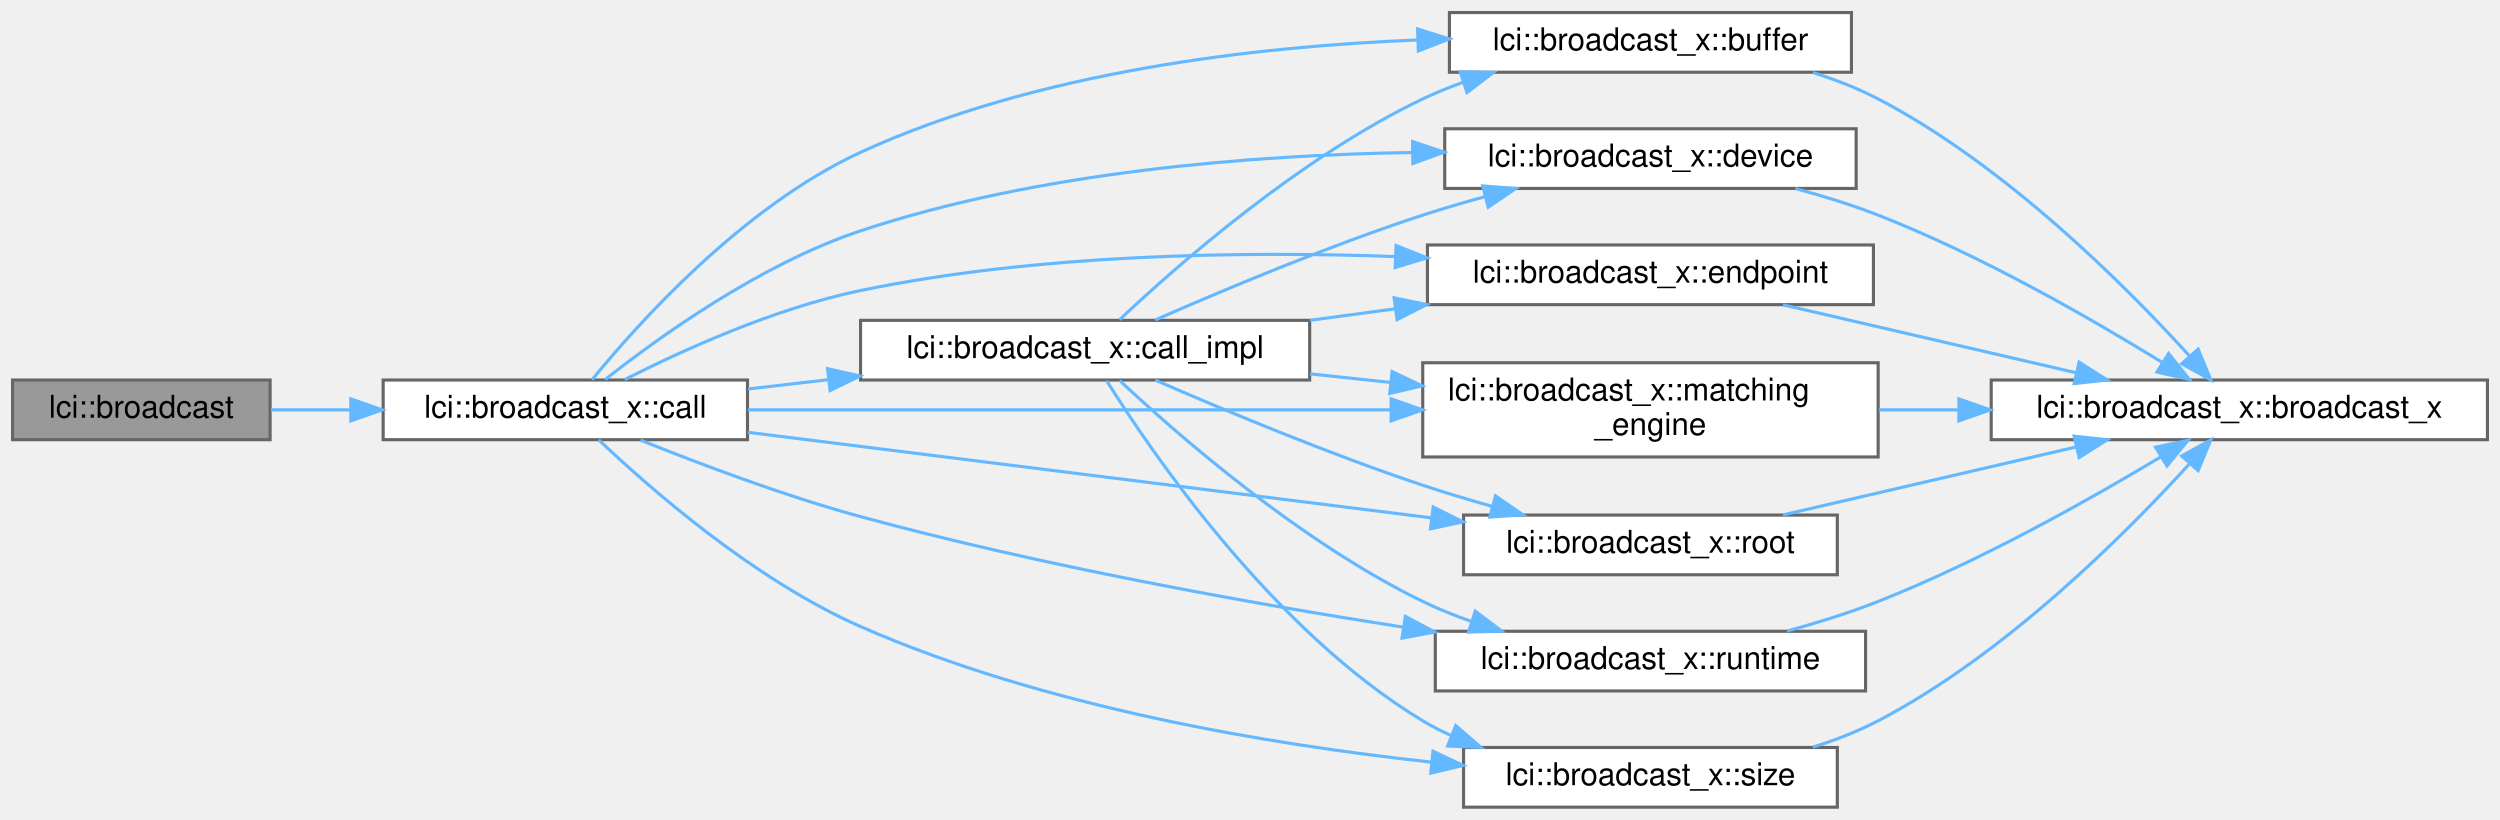
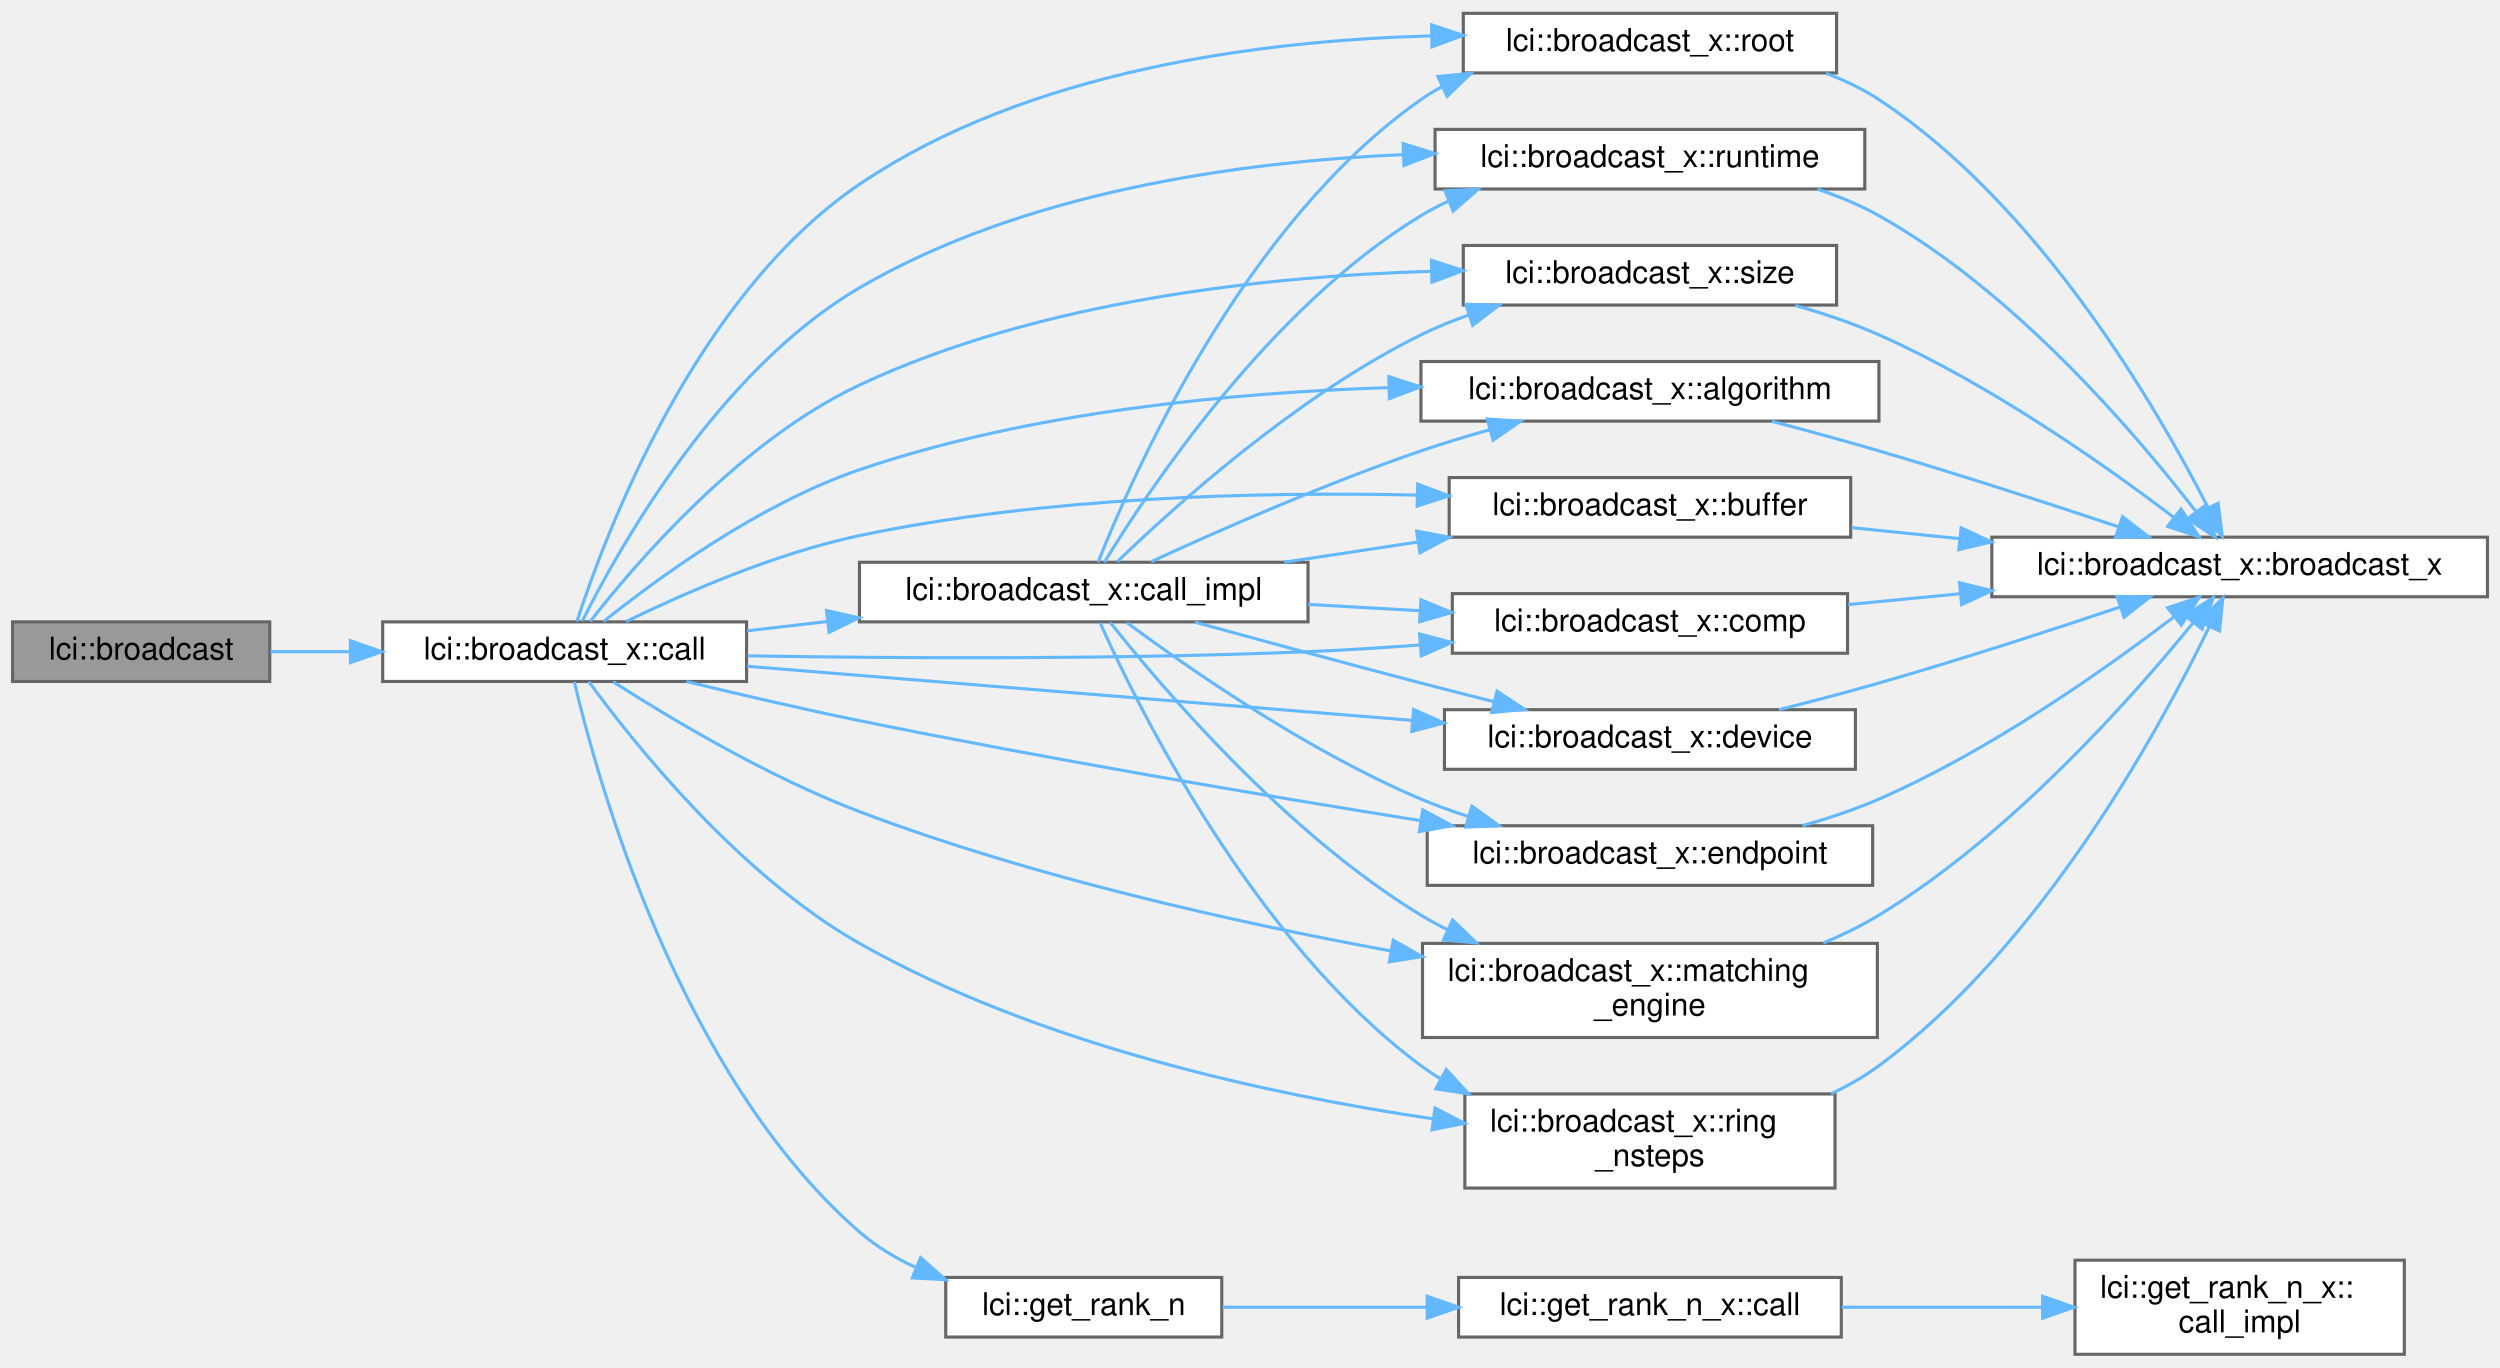
- <svg xmlns="http://www.w3.org/2000/svg" xmlns:xlink="http://www.w3.org/1999/xlink" width="796pt" height="261pt" viewBox="0.00 0.00 796.00 261.00">
-   <g id="graph0" class="graph" transform="scale(1 1) rotate(0) translate(4 257)">
+ <svg xmlns="http://www.w3.org/2000/svg" xmlns:xlink="http://www.w3.org/1999/xlink" width="797pt" height="436pt" viewBox="0.00 0.00 797.00 435.50">
+   <g id="graph0" class="graph" transform="scale(1 1) rotate(0) translate(4 431.5)">
    <g id="Node000001" class="node">
      <g id="a_Node000001">
        <a xlink:title=" ">
-           <polygon fill="#999999" stroke="#666666" points="82,-136 0,-136 0,-117 82,-117 82,-136" />
-           <text text-anchor="middle" x="41" y="-124" font-family="Helvetica,sans-Serif" font-size="10.00">lci::broadcast</text>
+           <polygon fill="#999999" stroke="#666666" points="82,-233.5 0,-233.5 0,-214.5 82,-214.5 82,-233.5" />
+           <text text-anchor="middle" x="41" y="-221.5" font-family="Helvetica,sans-Serif" font-size="10.00">lci::broadcast</text>
        </a>
      </g>
    </g>
    <g id="Node000002" class="node">
      <g id="a_Node000002">
        <a xlink:href="../../d2/d49/classlci_1_1broadcast__x.html#a2cf8cbe7f7e9184c613d00170606979d" target="_top" xlink:title=" ">
-           <polygon fill="white" stroke="#666666" points="234,-136 118,-136 118,-117 234,-117 234,-136" />
-           <text text-anchor="middle" x="176" y="-124" font-family="Helvetica,sans-Serif" font-size="10.00">lci::broadcast_x::call</text>
+           <polygon fill="white" stroke="#666666" points="234,-233.5 118,-233.5 118,-214.5 234,-214.5 234,-233.5" />
+           <text text-anchor="middle" x="176" y="-221.5" font-family="Helvetica,sans-Serif" font-size="10.00">lci::broadcast_x::call</text>
        </a>
      </g>
    </g>
    <g id="edge1_Node000001_Node000002" class="edge">
      <g id="a_edge1_Node000001_Node000002">
        <a xlink:title=" ">
-           <path fill="none" stroke="#63b8ff" d="M82.27,-126.5C90.29,-126.5 98.92,-126.5 107.57,-126.5" />
-           <polygon fill="#63b8ff" stroke="#63b8ff" points="107.7,-130 117.7,-126.5 107.7,-123 107.7,-130" />
+           <path fill="none" stroke="#63b8ff" d="M82.27,-224C90.29,-224 98.92,-224 107.57,-224" />
+           <polygon fill="#63b8ff" stroke="#63b8ff" points="107.7,-227.5 117.7,-224 107.7,-220.5 107.7,-227.5" />
        </a>
      </g>
    </g>
    <g id="Node000003" class="node">
      <g id="a_Node000003">
-         <a xlink:href="../../d2/d49/classlci_1_1broadcast__x.html#ade77c1eb386a7e5b50de50c3f74a9328" target="_top" xlink:title=" ">
-           <polygon fill="white" stroke="#666666" points="585.5,-253 457.5,-253 457.5,-234 585.5,-234 585.5,-253" />
-           <text text-anchor="middle" x="521.5" y="-241" font-family="Helvetica,sans-Serif" font-size="10.00">lci::broadcast_x::buffer</text>
+         <a xlink:href="../../d2/d49/classlci_1_1broadcast__x.html#ae02e77204732b37ca314fd2a13ff838f" target="_top" xlink:title=" ">
+           <polygon fill="white" stroke="#666666" points="595,-316.5 449,-316.5 449,-297.5 595,-297.5 595,-316.5" />
+           <text text-anchor="middle" x="522" y="-304.5" font-family="Helvetica,sans-Serif" font-size="10.00">lci::broadcast_x::algorithm</text>
        </a>
      </g>
    </g>
    <g id="edge2_Node000002_Node000003" class="edge">
      <g id="a_edge2_Node000002_Node000003">
        <a xlink:title=" ">
-           <path fill="none" stroke="#63b8ff" d="M184.49,-136.08C198.91,-153.75 232.45,-191.24 270,-208.5 325.92,-234.2 395.7,-242.25 447.39,-244.27" />
-           <polygon fill="#63b8ff" stroke="#63b8ff" points="447.37,-247.77 457.48,-244.6 447.6,-240.78 447.37,-247.77" />
+           <path fill="none" stroke="#63b8ff" d="M188.43,-233.6C205.14,-247.03 237.76,-271.01 270,-282 324.29,-300.5 388.73,-306.62 438.72,-308.17" />
+           <polygon fill="#63b8ff" stroke="#63b8ff" points="438.76,-311.68 448.84,-308.43 438.94,-304.68 438.76,-311.68" />
        </a>
      </g>
    </g>
    <g id="Node000005" class="node">
      <g id="a_Node000005">
-         <a xlink:href="../../d2/d49/classlci_1_1broadcast__x.html#ae4c8d524775bd9d92ebf8464f5ec722a" target="_top" xlink:title=" ">
-           <polygon fill="white" stroke="#666666" points="413,-155 270,-155 270,-136 413,-136 413,-155" />
-           <text text-anchor="middle" x="341.5" y="-143" font-family="Helvetica,sans-Serif" font-size="10.00">lci::broadcast_x::call_impl</text>
+         <a xlink:href="../../d2/d49/classlci_1_1broadcast__x.html#ade77c1eb386a7e5b50de50c3f74a9328" target="_top" xlink:title=" ">
+           <polygon fill="white" stroke="#666666" points="586,-279.5 458,-279.5 458,-260.5 586,-260.5 586,-279.5" />
+           <text text-anchor="middle" x="522" y="-267.5" font-family="Helvetica,sans-Serif" font-size="10.00">lci::broadcast_x::buffer</text>
        </a>
      </g>
    </g>
    <g id="edge4_Node000002_Node000005" class="edge">
      <g id="a_edge4_Node000002_Node000005">
        <a xlink:title=" ">
-           <path fill="none" stroke="#63b8ff" d="M234.18,-133.15C242.46,-134.11 251.1,-135.11 259.73,-136.11" />
-           <polygon fill="#63b8ff" stroke="#63b8ff" points="259.49,-139.61 269.83,-137.29 260.3,-132.66 259.49,-139.61" />
+           <path fill="none" stroke="#63b8ff" d="M195.64,-233.63C214,-242.58 243.13,-255.35 270,-261 328.88,-273.38 397.22,-275.03 447.7,-273.92" />
+           <polygon fill="#63b8ff" stroke="#63b8ff" points="447.97,-277.41 457.87,-273.65 447.79,-270.42 447.97,-277.41" />
        </a>
      </g>
    </g>
    <g id="Node000006" class="node">
      <g id="a_Node000006">
-         <a xlink:href="../../d2/d49/classlci_1_1broadcast__x.html#aaaf36a09c5f5629819c625533ffed024" target="_top" xlink:title=" ">
-           <polygon fill="white" stroke="#666666" points="587,-216 456,-216 456,-197 587,-197 587,-216" />
-           <text text-anchor="middle" x="521.5" y="-204" font-family="Helvetica,sans-Serif" font-size="10.00">lci::broadcast_x::device</text>
-         </a>
-       </g>
-     </g>
-     <g id="edge18_Node000002_Node000006" class="edge">
-       <g id="a_edge18_Node000002_Node000006">
-         <a xlink:title=" ">
-           <path fill="none" stroke="#63b8ff" d="M188.73,-136.19C205.54,-149.47 238.01,-172.87 270,-183.5 326.9,-202.4 394.82,-207.64 445.57,-208.44" />
-           <polygon fill="#63b8ff" stroke="#63b8ff" points="445.77,-211.94 455.8,-208.55 445.84,-204.95 445.77,-211.94" />
+         <a xlink:href="../../d2/d49/classlci_1_1broadcast__x.html#a8f4620527fae11155f0b52a5ec370de3" target="_top" xlink:title=" ">
+           <polygon fill="white" stroke="#666666" points="413,-252.5 270,-252.5 270,-233.5 413,-233.5 413,-252.5" />
+           <text text-anchor="middle" x="341.5" y="-240.5" font-family="Helvetica,sans-Serif" font-size="10.00">lci::broadcast_x::call_impl</text>
+         </a>
+       </g>
+     </g>
+     <g id="edge6_Node000002_Node000006" class="edge">
+       <g id="a_edge6_Node000002_Node000006">
+         <a xlink:title=" ">
+           <path fill="none" stroke="#63b8ff" d="M234.18,-230.65C242.46,-231.61 251.1,-232.61 259.73,-233.61" />
+           <polygon fill="#63b8ff" stroke="#63b8ff" points="259.49,-237.11 269.83,-234.79 260.3,-230.16 259.49,-237.11" />
        </a>
      </g>
    </g>
    <g id="Node000007" class="node">
      <g id="a_Node000007">
-         <a xlink:href="../../d2/d49/classlci_1_1broadcast__x.html#aedda990f51e10283c461d58ae06c6c27" target="_top" xlink:title=" ">
-           <polygon fill="white" stroke="#666666" points="592.5,-179 450.5,-179 450.5,-160 592.5,-160 592.5,-179" />
-           <text text-anchor="middle" x="521.5" y="-167" font-family="Helvetica,sans-Serif" font-size="10.00">lci::broadcast_x::endpoint</text>
-         </a>
-       </g>
-     </g>
-     <g id="edge19_Node000002_Node000007" class="edge">
-       <g id="a_edge19_Node000002_Node000007">
-         <a xlink:title=" ">
-           <path fill="none" stroke="#63b8ff" d="M194.9,-136.14C213.18,-145.42 242.67,-158.85 270,-164.5 326.09,-176.1 390.75,-177.09 440.33,-175.31" />
-           <polygon fill="#63b8ff" stroke="#63b8ff" points="440.51,-178.81 450.36,-174.91 440.22,-171.82 440.51,-178.81" />
+         <a xlink:href="../../d2/d49/classlci_1_1broadcast__x.html#a5512cd5d9649ff6abce9bda2ae86b3a9" target="_top" xlink:title=" ">
+           <polygon fill="white" stroke="#666666" points="585,-242.5 459,-242.5 459,-223.5 585,-223.5 585,-242.5" />
+           <text text-anchor="middle" x="522" y="-230.5" font-family="Helvetica,sans-Serif" font-size="10.00">lci::broadcast_x::comp</text>
+         </a>
+       </g>
+     </g>
+     <g id="edge25_Node000002_Node000007" class="edge">
+       <g id="a_edge25_Node000002_Node000007">
+         <a xlink:title=" ">
+           <path fill="none" stroke="#63b8ff" d="M234.25,-222.67C282.06,-221.88 352,-221.46 413,-224 424.49,-224.48 436.64,-225.24 448.49,-226.12" />
+           <polygon fill="#63b8ff" stroke="#63b8ff" points="448.56,-229.64 458.81,-226.93 449.11,-222.66 448.56,-229.64" />
        </a>
      </g>
    </g>
    <g id="Node000008" class="node">
      <g id="a_Node000008">
-         <a xlink:href="../../d2/d49/classlci_1_1broadcast__x.html#a1d69a09a45da2685f83674feb8b89a52" target="_top" xlink:title=" ">
-           <polygon fill="white" stroke="#666666" points="594,-141.5 449,-141.5 449,-111.5 594,-111.5 594,-141.5" />
-           <text text-anchor="start" x="457" y="-129.5" font-family="Helvetica,sans-Serif" font-size="10.00">lci::broadcast_x::matching</text>
-           <text text-anchor="middle" x="521.5" y="-118.5" font-family="Helvetica,sans-Serif" font-size="10.00">_engine</text>
-         </a>
-       </g>
-     </g>
-     <g id="edge20_Node000002_Node000008" class="edge">
-       <g id="a_edge20_Node000002_Node000008">
-         <a xlink:title=" ">
-           <path fill="none" stroke="#63b8ff" d="M234.11,-126.5C289.95,-126.5 375.54,-126.5 438.62,-126.5" />
-           <polygon fill="#63b8ff" stroke="#63b8ff" points="438.94,-130 448.94,-126.5 438.94,-123 438.94,-130" />
+         <a xlink:href="../../d2/d49/classlci_1_1broadcast__x.html#aaaf36a09c5f5629819c625533ffed024" target="_top" xlink:title=" ">
+           <polygon fill="white" stroke="#666666" points="587.5,-205.5 456.5,-205.5 456.5,-186.5 587.5,-186.5 587.5,-205.5" />
+           <text text-anchor="middle" x="522" y="-193.5" font-family="Helvetica,sans-Serif" font-size="10.00">lci::broadcast_x::device</text>
+         </a>
+       </g>
+     </g>
+     <g id="edge26_Node000002_Node000008" class="edge">
+       <g id="a_edge26_Node000002_Node000008">
+         <a xlink:title=" ">
+           <path fill="none" stroke="#63b8ff" d="M234.19,-219.34C292.31,-214.61 382.63,-207.26 446.35,-202.08" />
+           <polygon fill="#63b8ff" stroke="#63b8ff" points="446.66,-205.56 456.34,-201.26 446.09,-198.59 446.66,-205.56" />
        </a>
      </g>
    </g>
    <g id="Node000009" class="node">
      <g id="a_Node000009">
-         <a xlink:href="../../d2/d49/classlci_1_1broadcast__x.html#a4d8f8c6d161b522b1ed10367301a1b1e" target="_top" xlink:title=" ">
-           <polygon fill="white" stroke="#666666" points="581,-93 462,-93 462,-74 581,-74 581,-93" />
-           <text text-anchor="middle" x="521.5" y="-81" font-family="Helvetica,sans-Serif" font-size="10.00">lci::broadcast_x::root</text>
-         </a>
-       </g>
-     </g>
-     <g id="edge21_Node000002_Node000009" class="edge">
-       <g id="a_edge21_Node000002_Node000009">
-         <a xlink:title=" ">
-           <path fill="none" stroke="#63b8ff" d="M234.11,-119.35C293.96,-111.86 387.98,-100.09 451.84,-92.1" />
-           <polygon fill="#63b8ff" stroke="#63b8ff" points="452.33,-95.56 461.82,-90.85 451.46,-88.62 452.33,-95.56" />
+         <a xlink:href="../../d2/d49/classlci_1_1broadcast__x.html#aedda990f51e10283c461d58ae06c6c27" target="_top" xlink:title=" ">
+           <polygon fill="white" stroke="#666666" points="593,-168.5 451,-168.5 451,-149.5 593,-149.5 593,-168.5" />
+           <text text-anchor="middle" x="522" y="-156.5" font-family="Helvetica,sans-Serif" font-size="10.00">lci::broadcast_x::endpoint</text>
+         </a>
+       </g>
+     </g>
+     <g id="edge27_Node000002_Node000009" class="edge">
+       <g id="a_edge27_Node000002_Node000009">
+         <a xlink:title=" ">
+           <path fill="none" stroke="#63b8ff" d="M214.89,-214.47C231.71,-210.38 251.79,-205.71 270,-202 329.98,-189.78 398.51,-178.2 448.79,-170.14" />
+           <polygon fill="#63b8ff" stroke="#63b8ff" points="449.58,-173.56 458.91,-168.53 448.48,-166.65 449.58,-173.56" />
        </a>
      </g>
    </g>
    <g id="Node000010" class="node">
      <g id="a_Node000010">
-         <a xlink:href="../../d2/d49/classlci_1_1broadcast__x.html#a577fe39525f3f807ae05a4a82d342748" target="_top" xlink:title=" ">
-           <polygon fill="white" stroke="#666666" points="590,-56 453,-56 453,-37 590,-37 590,-56" />
-           <text text-anchor="middle" x="521.5" y="-44" font-family="Helvetica,sans-Serif" font-size="10.00">lci::broadcast_x::runtime</text>
-         </a>
-       </g>
-     </g>
-     <g id="edge22_Node000002_Node000010" class="edge">
-       <g id="a_edge22_Node000002_Node000010">
-         <a xlink:title=" ">
-           <path fill="none" stroke="#63b8ff" d="M199.96,-116.87C218.57,-109.37 245.62,-99.14 270,-92.5 327.07,-76.95 392.91,-65.09 442.76,-57.31" />
-           <polygon fill="#63b8ff" stroke="#63b8ff" points="443.47,-60.74 452.82,-55.76 442.41,-53.82 443.47,-60.74" />
+         <a xlink:href="../../d2/d49/classlci_1_1broadcast__x.html#a1d69a09a45da2685f83674feb8b89a52" target="_top" xlink:title=" ">
+           <polygon fill="white" stroke="#666666" points="594.5,-131 449.5,-131 449.5,-101 594.5,-101 594.5,-131" />
+           <text text-anchor="start" x="457.5" y="-119" font-family="Helvetica,sans-Serif" font-size="10.00">lci::broadcast_x::matching</text>
+           <text text-anchor="middle" x="522" y="-108" font-family="Helvetica,sans-Serif" font-size="10.00">_engine</text>
+         </a>
+       </g>
+     </g>
+     <g id="edge31_Node000002_Node000010" class="edge">
+       <g id="a_edge31_Node000002_Node000010">
+         <a xlink:title=" ">
+           <path fill="none" stroke="#63b8ff" d="M191.52,-214.36C209.32,-202.95 240.73,-184.1 270,-173 324.82,-152.21 389.39,-137.76 439.3,-128.61" />
+           <polygon fill="#63b8ff" stroke="#63b8ff" points="440.18,-132.01 449.4,-126.79 438.94,-125.12 440.18,-132.01" />
        </a>
      </g>
    </g>
    <g id="Node000011" class="node">
      <g id="a_Node000011">
+         <a xlink:href="../../d2/d49/classlci_1_1broadcast__x.html#a5983dc25d25181269707101f408d34f3" target="_top" xlink:title=" ">
+           <polygon fill="white" stroke="#666666" points="581,-83 463,-83 463,-53 581,-53 581,-83" />
+           <text text-anchor="start" x="471" y="-71" font-family="Helvetica,sans-Serif" font-size="10.00">lci::broadcast_x::ring</text>
+           <text text-anchor="middle" x="522" y="-60" font-family="Helvetica,sans-Serif" font-size="10.00">_nsteps</text>
+         </a>
+       </g>
+     </g>
+     <g id="edge32_Node000002_Node000011" class="edge">
+       <g id="a_edge32_Node000002_Node000011">
+         <a xlink:title=" ">
+           <path fill="none" stroke="#63b8ff" d="M183.73,-214.42C197.58,-195.42 231.26,-152.96 270,-131 326.92,-98.74 400.29,-82.8 452.99,-75.04" />
+           <polygon fill="#63b8ff" stroke="#63b8ff" points="453.5,-78.51 462.91,-73.65 452.52,-71.58 453.5,-78.51" />
+         </a>
+       </g>
+     </g>
+     <g id="Node000012" class="node">
+       <g id="a_Node000012">
+         <a xlink:href="../../d2/d49/classlci_1_1broadcast__x.html#a4d8f8c6d161b522b1ed10367301a1b1e" target="_top" xlink:title=" ">
+           <polygon fill="white" stroke="#666666" points="581.5,-427.5 462.5,-427.5 462.5,-408.5 581.5,-408.5 581.5,-427.5" />
+           <text text-anchor="middle" x="522" y="-415.5" font-family="Helvetica,sans-Serif" font-size="10.00">lci::broadcast_x::root</text>
+         </a>
+       </g>
+     </g>
+     <g id="edge33_Node000002_Node000012" class="edge">
+       <g id="a_edge33_Node000002_Node000012">
+         <a xlink:title=" ">
+           <path fill="none" stroke="#63b8ff" d="M179.92,-233.61C188.64,-260.57 217.22,-337.27 270,-373 323.81,-409.43 398.44,-418.88 452.32,-420.31" />
+           <polygon fill="#63b8ff" stroke="#63b8ff" points="452.4,-423.81 462.46,-420.49 452.53,-416.81 452.4,-423.81" />
+         </a>
+       </g>
+     </g>
+     <g id="Node000013" class="node">
+       <g id="a_Node000013">
+         <a xlink:href="../../d2/d49/classlci_1_1broadcast__x.html#a577fe39525f3f807ae05a4a82d342748" target="_top" xlink:title=" ">
+           <polygon fill="white" stroke="#666666" points="590.5,-390.5 453.5,-390.5 453.5,-371.5 590.5,-371.5 590.5,-390.5" />
+           <text text-anchor="middle" x="522" y="-378.5" font-family="Helvetica,sans-Serif" font-size="10.00">lci::broadcast_x::runtime</text>
+         </a>
+       </g>
+     </g>
+     <g id="edge34_Node000002_Node000013" class="edge">
+       <g id="a_edge34_Node000002_Node000013">
+         <a xlink:title=" ">
+           <path fill="none" stroke="#63b8ff" d="M181.66,-233.8C193.1,-256.69 224.97,-313.71 270,-340 322.46,-370.63 391.03,-380.18 443.24,-382.46" />
+           <polygon fill="#63b8ff" stroke="#63b8ff" points="443.33,-385.96 453.45,-382.82 443.58,-378.97 443.33,-385.96" />
+         </a>
+       </g>
+     </g>
+     <g id="Node000014" class="node">
+       <g id="a_Node000014">
        <a xlink:href="../../d2/d49/classlci_1_1broadcast__x.html#a781ac63cbe086142460dbb1ea68843ea" target="_top" xlink:title=" ">
-           <polygon fill="white" stroke="#666666" points="581,-19 462,-19 462,0 581,0 581,-19" />
-           <text text-anchor="middle" x="521.5" y="-7" font-family="Helvetica,sans-Serif" font-size="10.00">lci::broadcast_x::size</text>
-         </a>
-       </g>
-     </g>
-     <g id="edge23_Node000002_Node000011" class="edge">
-       <g id="a_edge23_Node000002_Node000011">
-         <a xlink:title=" ">
-           <path fill="none" stroke="#63b8ff" d="M186.63,-116.97C202.54,-101.83 235.95,-72.46 270,-57.5 328.25,-31.92 400.02,-19.93 451.78,-14.34" />
-           <polygon fill="#63b8ff" stroke="#63b8ff" points="452.27,-17.81 461.86,-13.3 451.55,-10.84 452.27,-17.81" />
+           <polygon fill="white" stroke="#666666" points="581.5,-353.5 462.5,-353.5 462.5,-334.5 581.5,-334.5 581.5,-353.5" />
+           <text text-anchor="middle" x="522" y="-341.5" font-family="Helvetica,sans-Serif" font-size="10.00">lci::broadcast_x::size</text>
+         </a>
+       </g>
+     </g>
+     <g id="edge35_Node000002_Node000014" class="edge">
+       <g id="a_edge35_Node000002_Node000014">
+         <a xlink:title=" ">
+           <path fill="none" stroke="#63b8ff" d="M184.18,-233.65C198.34,-251.85 231.8,-291.04 270,-309 327.48,-336.03 399.96,-343.7 452.24,-345.26" />
+           <polygon fill="#63b8ff" stroke="#63b8ff" points="452.34,-348.76 462.42,-345.49 452.5,-341.76 452.34,-348.76" />
+         </a>
+       </g>
+     </g>
+     <g id="Node000015" class="node">
+       <g id="a_Node000015">
+         <a xlink:href="../../d5/dd3/namespacelci.html#a6e99f95e9b71b259ea5078c23d0ff4b9" target="_top" xlink:title=" ">
+           <polygon fill="white" stroke="#666666" points="385.5,-24.5 297.5,-24.5 297.5,-5.5 385.5,-5.5 385.5,-24.5" />
+           <text text-anchor="middle" x="341.5" y="-12.5" font-family="Helvetica,sans-Serif" font-size="10.00">lci::get_rank_n</text>
+         </a>
+       </g>
+     </g>
+     <g id="edge28_Node000002_Node000015" class="edge">
+       <g id="a_edge28_Node000002_Node000015">
+         <a xlink:title=" ">
+           <path fill="none" stroke="#63b8ff" d="M179.1,-214.35C186.22,-183.97 212.26,-89.29 270,-39 275.24,-34.44 281.39,-30.73 287.83,-27.72" />
+           <polygon fill="#63b8ff" stroke="#63b8ff" points="289.48,-30.83 297.41,-23.8 286.83,-24.35 289.48,-30.83" />
        </a>
      </g>
    </g>
    <g id="Node000004" class="node">
      <g id="a_Node000004">
        <a xlink:href="../../d2/d49/classlci_1_1broadcast__x.html#a95bdda8f651ab3b80bff3aba0acae48c" target="_top" xlink:title=" ">
-           <polygon fill="white" stroke="#666666" points="788,-136 630,-136 630,-117 788,-117 788,-136" />
-           <text text-anchor="middle" x="709" y="-124" font-family="Helvetica,sans-Serif" font-size="10.00">lci::broadcast_x::broadcast_x</text>
+           <polygon fill="white" stroke="#666666" points="789,-260.5 631,-260.5 631,-241.5 789,-241.5 789,-260.5" />
+           <text text-anchor="middle" x="710" y="-248.5" font-family="Helvetica,sans-Serif" font-size="10.00">lci::broadcast_x::broadcast_x</text>
        </a>
      </g>
    </g>
    <g id="edge3_Node000003_Node000004" class="edge">
      <g id="a_edge3_Node000003_Node000004">
        <a xlink:title=" ">
-           <path fill="none" stroke="#63b8ff" d="M573.22,-233.9C580.4,-231.64 587.53,-228.87 594,-225.5 634.6,-204.32 672.87,-165.95 693.09,-143.71" />
-           <polygon fill="#63b8ff" stroke="#63b8ff" points="695.88,-145.84 699.92,-136.05 690.65,-141.18 695.88,-145.84" />
-         </a>
-       </g>
-     </g>
-     <g id="edge5_Node000005_Node000003" class="edge">
-       <g id="a_edge5_Node000005_Node000003">
-         <a xlink:title=" ">
-           <path fill="none" stroke="#63b8ff" d="M352.46,-155.2C370.31,-172.04 409.56,-206.67 449,-225.5 453.07,-227.44 457.38,-229.2 461.78,-230.77" />
-           <polygon fill="#63b8ff" stroke="#63b8ff" points="460.92,-234.17 471.51,-233.93 463.08,-227.51 460.92,-234.17" />
-         </a>
-       </g>
-     </g>
-     <g id="edge6_Node000005_Node000006" class="edge">
-       <g id="a_edge6_Node000005_Node000006">
-         <a xlink:title=" ">
-           <path fill="none" stroke="#63b8ff" d="M363.8,-155.11C385.07,-164.46 418.86,-178.67 449,-188.5 455.38,-190.58 462.14,-192.56 468.86,-194.4" />
-           <polygon fill="#63b8ff" stroke="#63b8ff" points="468.07,-197.81 478.64,-196.98 469.86,-191.04 468.07,-197.81" />
-         </a>
-       </g>
-     </g>
-     <g id="edge8_Node000005_Node000007" class="edge">
-       <g id="a_edge8_Node000005_Node000007">
-         <a xlink:title=" ">
-           <path fill="none" stroke="#63b8ff" d="M413.11,-155.02C421.99,-156.22 431.13,-157.45 440.16,-158.67" />
-           <polygon fill="#63b8ff" stroke="#63b8ff" points="439.89,-162.16 450.27,-160.03 440.83,-155.23 439.89,-162.16" />
-         </a>
-       </g>
-     </g>
-     <g id="edge10_Node000005_Node000008" class="edge">
-       <g id="a_edge10_Node000005_Node000008">
-         <a xlink:title=" ">
-           <path fill="none" stroke="#63b8ff" d="M413.11,-137.96C421.55,-137.06 430.22,-136.14 438.8,-135.22" />
-           <polygon fill="#63b8ff" stroke="#63b8ff" points="439.24,-138.69 448.81,-134.15 438.5,-131.73 439.24,-138.69" />
-         </a>
-       </g>
-     </g>
-     <g id="edge12_Node000005_Node000009" class="edge">
-       <g id="a_edge12_Node000005_Node000009">
-         <a xlink:title=" ">
-           <path fill="none" stroke="#63b8ff" d="M363.83,-135.98C385.12,-126.68 418.92,-112.53 449,-102.5 456.12,-100.13 463.71,-97.85 471.19,-95.74" />
-           <polygon fill="#63b8ff" stroke="#63b8ff" points="472.18,-99.1 480.9,-93.09 470.33,-92.35 472.18,-99.1" />
-         </a>
-       </g>
-     </g>
-     <g id="edge14_Node000005_Node000010" class="edge">
-       <g id="a_edge14_Node000005_Node000010">
-         <a xlink:title=" ">
-           <path fill="none" stroke="#63b8ff" d="M352.49,-135.85C370.37,-119.1 409.68,-84.59 449,-65.5 453.91,-63.12 459.16,-61 464.5,-59.13" />
-           <polygon fill="#63b8ff" stroke="#63b8ff" points="465.72,-62.41 474.17,-56.02 463.57,-55.75 465.72,-62.41" />
-         </a>
-       </g>
-     </g>
-     <g id="edge16_Node000005_Node000011" class="edge">
-       <g id="a_edge16_Node000005_Node000011">
-         <a xlink:title=" ">
-           <path fill="none" stroke="#63b8ff" d="M348.34,-135.8C362.54,-113.09 401.23,-56.24 449,-27.5 451.85,-25.78 454.86,-24.23 457.97,-22.83" />
-           <polygon fill="#63b8ff" stroke="#63b8ff" points="459.51,-25.98 467.52,-19.04 456.93,-19.47 459.51,-25.98" />
-         </a>
-       </g>
-     </g>
-     <g id="edge7_Node000006_Node000004" class="edge">
-       <g id="a_edge7_Node000006_Node000004">
-         <a xlink:title=" ">
-           <path fill="none" stroke="#63b8ff" d="M567.67,-196.96C576.53,-194.58 585.65,-191.76 594,-188.5 626.83,-175.68 662.11,-155.37 684.58,-141.52" />
-           <polygon fill="#63b8ff" stroke="#63b8ff" points="686.48,-144.46 693.1,-136.2 682.77,-138.53 686.48,-144.46" />
-         </a>
-       </g>
-     </g>
-     <g id="edge9_Node000007_Node000004" class="edge">
-       <g id="a_edge9_Node000007_Node000004">
-         <a xlink:title=" ">
-           <path fill="none" stroke="#63b8ff" d="M563.67,-159.96C591.17,-153.58 627.53,-145.15 656.88,-138.35" />
-           <polygon fill="#63b8ff" stroke="#63b8ff" points="658,-141.68 666.95,-136.02 656.41,-134.87 658,-141.68" />
-         </a>
-       </g>
-     </g>
-     <g id="edge11_Node000008_Node000004" class="edge">
-       <g id="a_edge11_Node000008_Node000004">
-         <a xlink:title=" ">
-           <path fill="none" stroke="#63b8ff" d="M594.22,-126.5C602.48,-126.5 610.98,-126.5 619.43,-126.5" />
-           <polygon fill="#63b8ff" stroke="#63b8ff" points="619.7,-130 629.7,-126.5 619.7,-123 619.7,-130" />
-         </a>
-       </g>
-     </g>
-     <g id="edge13_Node000009_Node000004" class="edge">
-       <g id="a_edge13_Node000009_Node000004">
-         <a xlink:title=" ">
-           <path fill="none" stroke="#63b8ff" d="M563.67,-93.04C591.17,-99.42 627.53,-107.85 656.88,-114.65" />
-           <polygon fill="#63b8ff" stroke="#63b8ff" points="656.41,-118.13 666.95,-116.98 658,-111.32 656.41,-118.13" />
-         </a>
-       </g>
-     </g>
-     <g id="edge15_Node000010_Node000004" class="edge">
-       <g id="a_edge15_Node000010_Node000004">
-         <a xlink:title=" ">
-           <path fill="none" stroke="#63b8ff" d="M564.99,-56.06C574.66,-58.71 584.8,-61.87 594,-65.5 626.49,-78.31 661.59,-98.07 684.13,-111.61" />
-           <polygon fill="#63b8ff" stroke="#63b8ff" points="682.33,-114.62 692.69,-116.82 685.97,-108.63 682.33,-114.62" />
-         </a>
-       </g>
-     </g>
-     <g id="edge17_Node000011_Node000004" class="edge">
-       <g id="a_edge17_Node000011_Node000004">
-         <a xlink:title=" ">
-           <path fill="none" stroke="#63b8ff" d="M573.22,-19.1C580.4,-21.36 587.53,-24.13 594,-27.5 634.6,-48.68 672.87,-87.05 693.09,-109.29" />
-           <polygon fill="#63b8ff" stroke="#63b8ff" points="690.65,-111.82 699.92,-116.95 695.88,-107.16 690.65,-111.82" />
+           <path fill="none" stroke="#63b8ff" d="M560.85,-297.44C571.9,-294.53 583.96,-291.25 595,-288 620.62,-280.47 649.21,-271.19 671.34,-263.81" />
+           <polygon fill="#63b8ff" stroke="#63b8ff" points="672.66,-267.06 681.03,-260.56 670.43,-260.42 672.66,-267.06" />
+         </a>
+       </g>
+     </g>
+     <g id="edge5_Node000005_Node000004" class="edge">
+       <g id="a_edge5_Node000005_Node000004">
+         <a xlink:title=" ">
+           <path fill="none" stroke="#63b8ff" d="M586.23,-263.54C597.31,-262.41 609.02,-261.21 620.63,-260.03" />
+           <polygon fill="#63b8ff" stroke="#63b8ff" points="621.2,-263.49 630.79,-258.99 620.48,-256.52 621.2,-263.49" />
+         </a>
+       </g>
+     </g>
+     <g id="edge7_Node000006_Node000003" class="edge">
+       <g id="a_edge7_Node000006_Node000003">
+         <a xlink:title=" ">
+           <path fill="none" stroke="#63b8ff" d="M362.98,-252.68C384.18,-262.45 418.42,-277.56 449,-288 456.06,-290.41 463.6,-292.7 471.04,-294.8" />
+           <polygon fill="#63b8ff" stroke="#63b8ff" points="470.14,-298.18 480.71,-297.44 471.99,-291.43 470.14,-298.18" />
+         </a>
+       </g>
+     </g>
+     <g id="edge8_Node000006_Node000005" class="edge">
+       <g id="a_edge8_Node000006_Node000005">
+         <a xlink:title=" ">
+           <path fill="none" stroke="#63b8ff" d="M405.43,-252.52C419.16,-254.6 433.81,-256.81 447.89,-258.94" />
+           <polygon fill="#63b8ff" stroke="#63b8ff" points="447.62,-262.44 458.03,-260.48 448.67,-255.52 447.62,-262.44" />
+         </a>
+       </g>
+     </g>
+     <g id="edge9_Node000006_Node000007" class="edge">
+       <g id="a_edge9_Node000006_Node000007">
+         <a xlink:title=" ">
+           <path fill="none" stroke="#63b8ff" d="M413.05,-239.05C424.73,-238.39 436.86,-237.71 448.59,-237.06" />
+           <polygon fill="#63b8ff" stroke="#63b8ff" points="448.98,-240.54 458.77,-236.49 448.59,-233.55 448.98,-240.54" />
+         </a>
+       </g>
+     </g>
+     <g id="edge11_Node000006_Node000008" class="edge">
+       <g id="a_edge11_Node000006_Node000008">
+         <a xlink:title=" ">
+           <path fill="none" stroke="#63b8ff" d="M376.98,-233.41C397.81,-227.67 424.9,-220.29 449,-214 456.54,-212.03 464.53,-209.99 472.35,-208.02" />
+           <polygon fill="#63b8ff" stroke="#63b8ff" points="473.25,-211.4 482.1,-205.57 471.55,-204.61 473.25,-211.4" />
+         </a>
+       </g>
+     </g>
+     <g id="edge13_Node000006_Node000009" class="edge">
+       <g id="a_edge13_Node000006_Node000009">
+         <a xlink:title=" ">
+           <path fill="none" stroke="#63b8ff" d="M355.23,-233.27C374.51,-218.97 412.73,-192.33 449,-177 453.77,-174.98 458.82,-173.15 463.95,-171.51" />
+           <polygon fill="#63b8ff" stroke="#63b8ff" points="465.25,-174.77 473.83,-168.56 463.25,-168.06 465.25,-174.77" />
+         </a>
+       </g>
+     </g>
+     <g id="edge15_Node000006_Node000010" class="edge">
+       <g id="a_edge15_Node000006_Node000010">
+         <a xlink:title=" ">
+           <path fill="none" stroke="#63b8ff" d="M349.96,-233.3C365.96,-213.11 405.67,-166.28 449,-140 451.76,-138.33 454.65,-136.75 457.62,-135.28" />
+           <polygon fill="#63b8ff" stroke="#63b8ff" points="459.08,-138.46 466.73,-131.13 456.18,-132.09 459.08,-138.46" />
+         </a>
+       </g>
+     </g>
+     <g id="edge17_Node000006_Node000011" class="edge">
+       <g id="a_edge17_Node000006_Node000011">
+         <a xlink:title=" ">
+           <path fill="none" stroke="#63b8ff" d="M346.68,-233.26C358.61,-206.61 395.45,-131.8 449,-92 451.04,-90.49 453.17,-89.07 455.38,-87.73" />
+           <polygon fill="#63b8ff" stroke="#63b8ff" points="457.06,-90.81 464.22,-83 453.75,-84.63 457.06,-90.81" />
+         </a>
+       </g>
+     </g>
+     <g id="edge19_Node000006_Node000012" class="edge">
+       <g id="a_edge19_Node000006_Node000012">
+         <a xlink:title=" ">
+           <path fill="none" stroke="#63b8ff" d="M346.09,-252.55C356.96,-280.12 392.3,-360.38 449,-400 451.13,-401.49 453.36,-402.85 455.68,-404.1" />
+           <polygon fill="#63b8ff" stroke="#63b8ff" points="454.4,-407.36 464.95,-408.39 457.34,-401.01 454.4,-407.36" />
+         </a>
+       </g>
+     </g>
+     <g id="edge21_Node000006_Node000013" class="edge">
+       <g id="a_edge21_Node000006_Node000013">
+         <a xlink:title=" ">
+           <path fill="none" stroke="#63b8ff" d="M348.09,-252.53C362.01,-275.41 400.65,-333.69 449,-363 451.81,-364.7 454.77,-366.25 457.83,-367.64" />
+           <polygon fill="#63b8ff" stroke="#63b8ff" points="456.66,-370.94 467.24,-371.41 459.26,-364.44 456.66,-370.94" />
+         </a>
+       </g>
+     </g>
+     <g id="edge23_Node000006_Node000014" class="edge">
+       <g id="a_edge23_Node000006_Node000014">
+         <a xlink:title=" ">
+           <path fill="none" stroke="#63b8ff" d="M352.15,-252.64C369.82,-269.74 409.21,-305.43 449,-325 453.86,-327.39 459.05,-329.51 464.34,-331.37" />
+           <polygon fill="#63b8ff" stroke="#63b8ff" points="463.33,-334.72 473.92,-334.47 465.49,-328.06 463.33,-334.72" />
+         </a>
+       </g>
+     </g>
+     <g id="edge10_Node000007_Node000004" class="edge">
+       <g id="a_edge10_Node000007_Node000004">
+         <a xlink:title=" ">
+           <path fill="none" stroke="#63b8ff" d="M585.19,-239.02C596.66,-240.13 608.84,-241.31 620.9,-242.47" />
+           <polygon fill="#63b8ff" stroke="#63b8ff" points="620.7,-245.97 630.99,-243.45 621.37,-239 620.7,-245.97" />
+         </a>
+       </g>
+     </g>
+     <g id="edge12_Node000008_Node000004" class="edge">
+       <g id="a_edge12_Node000008_Node000004">
+         <a xlink:title=" ">
+           <path fill="none" stroke="#63b8ff" d="M563.12,-205.51C573.54,-208.12 584.72,-211.05 595,-214 620.84,-221.41 649.64,-230.77 671.83,-238.22" />
+           <polygon fill="#63b8ff" stroke="#63b8ff" points="670.93,-241.61 681.52,-241.49 673.17,-234.98 670.93,-241.61" />
+         </a>
+       </g>
+     </g>
+     <g id="edge14_Node000009_Node000004" class="edge">
+       <g id="a_edge14_Node000009_Node000004">
+         <a xlink:title=" ">
+           <path fill="none" stroke="#63b8ff" d="M570.61,-168.53C578.9,-170.85 587.32,-173.66 595,-177 630.37,-192.39 667.05,-218.3 688.95,-235.02" />
+           <polygon fill="#63b8ff" stroke="#63b8ff" points="687.07,-237.99 697.12,-241.35 691.36,-232.46 687.07,-237.99" />
+         </a>
+       </g>
+     </g>
+     <g id="edge16_Node000010_Node000004" class="edge">
+       <g id="a_edge16_Node000010_Node000004">
+         <a xlink:title=" ">
+           <path fill="none" stroke="#63b8ff" d="M577.28,-131.11C583.44,-133.69 589.49,-136.64 595,-140 636.82,-165.46 675.37,-208.87 695.14,-233.17" />
+           <polygon fill="#63b8ff" stroke="#63b8ff" points="692.57,-235.56 701.55,-241.19 698.04,-231.2 692.57,-235.56" />
+         </a>
+       </g>
+     </g>
+     <g id="edge18_Node000011_Node000004" class="edge">
+       <g id="a_edge18_Node000011_Node000004">
+         <a xlink:title=" ">
+           <path fill="none" stroke="#63b8ff" d="M579.75,-83.04C585.14,-85.59 590.33,-88.56 595,-92 646.78,-130.17 684.35,-198.9 700.38,-232.07" />
+           <polygon fill="#63b8ff" stroke="#63b8ff" points="697.23,-233.6 704.66,-241.15 703.57,-230.61 697.23,-233.6" />
+         </a>
+       </g>
+     </g>
+     <g id="edge20_Node000012_Node000004" class="edge">
+       <g id="a_edge20_Node000012_Node000004">
+         <a xlink:title=" ">
+           <path fill="none" stroke="#63b8ff" d="M578.12,-408.39C584.07,-406.15 589.83,-403.4 595,-400 646.09,-366.43 683.54,-301.99 699.89,-270" />
+           <polygon fill="#63b8ff" stroke="#63b8ff" points="703.13,-271.34 704.45,-260.83 696.87,-268.22 703.13,-271.34" />
+         </a>
+       </g>
+     </g>
+     <g id="edge22_Node000013_Node000004" class="edge">
+       <g id="a_edge22_Node000013_Node000004">
+         <a xlink:title=" ">
+           <path fill="none" stroke="#63b8ff" d="M575.4,-371.42C582.22,-369.17 588.93,-366.4 595,-363 638.33,-338.72 676.81,-293.63 696.03,-268.71" />
+           <polygon fill="#63b8ff" stroke="#63b8ff" points="698.98,-270.6 702.21,-260.51 693.39,-266.39 698.98,-270.6" />
+         </a>
+       </g>
+     </g>
+     <g id="edge24_Node000014_Node000004" class="edge">
+       <g id="a_edge24_Node000014_Node000004">
+         <a xlink:title=" ">
+           <path fill="none" stroke="#63b8ff" d="M568.31,-334.4C577.33,-331.83 586.61,-328.72 595,-325 630.27,-309.38 666.98,-283.53 688.91,-266.89" />
+           <polygon fill="#63b8ff" stroke="#63b8ff" points="691.31,-269.46 697.09,-260.59 687.03,-263.92 691.31,-269.46" />
+         </a>
+       </g>
+     </g>
+     <g id="Node000016" class="node">
+       <g id="a_Node000016">
+         <a xlink:href="../../db/db4/classlci_1_1get__rank__n__x.html#a93794a0207bdeb2f4ae0ec4b09a94ccf" target="_top" xlink:title=" ">
+           <polygon fill="white" stroke="#666666" points="583,-24.5 461,-24.5 461,-5.5 583,-5.5 583,-24.5" />
+           <text text-anchor="middle" x="522" y="-12.5" font-family="Helvetica,sans-Serif" font-size="10.00">lci::get_rank_n_x::call</text>
+         </a>
+       </g>
+     </g>
+     <g id="edge29_Node000015_Node000016" class="edge">
+       <g id="a_edge29_Node000015_Node000016">
+         <a xlink:title=" ">
+           <path fill="none" stroke="#63b8ff" d="M385.71,-15C405.22,-15 428.76,-15 450.71,-15" />
+           <polygon fill="#63b8ff" stroke="#63b8ff" points="450.99,-18.5 460.99,-15 450.99,-11.5 450.99,-18.5" />
+         </a>
+       </g>
+     </g>
+     <g id="Node000017" class="node">
+       <g id="a_Node000017">
+         <a xlink:href="../../db/db4/classlci_1_1get__rank__n__x.html#a8e725bdd606fdf81f49ae8e859a4d99e" target="_top" xlink:title=" ">
+           <polygon fill="white" stroke="#666666" points="762.5,-30 657.5,-30 657.5,0 762.5,0 762.5,-30" />
+           <text text-anchor="start" x="665.5" y="-18" font-family="Helvetica,sans-Serif" font-size="10.00">lci::get_rank_n_x::</text>
+           <text text-anchor="middle" x="710" y="-7" font-family="Helvetica,sans-Serif" font-size="10.00">call_impl</text>
+         </a>
+       </g>
+     </g>
+     <g id="edge30_Node000016_Node000017" class="edge">
+       <g id="a_edge30_Node000016_Node000017">
+         <a xlink:title=" ">
+           <path fill="none" stroke="#63b8ff" d="M583.13,-15C603.56,-15 626.42,-15 646.99,-15" />
+           <polygon fill="#63b8ff" stroke="#63b8ff" points="647.2,-18.5 657.2,-15 647.2,-11.5 647.2,-18.5" />
        </a>
      </g>
    </g>
  </g>
</svg>
